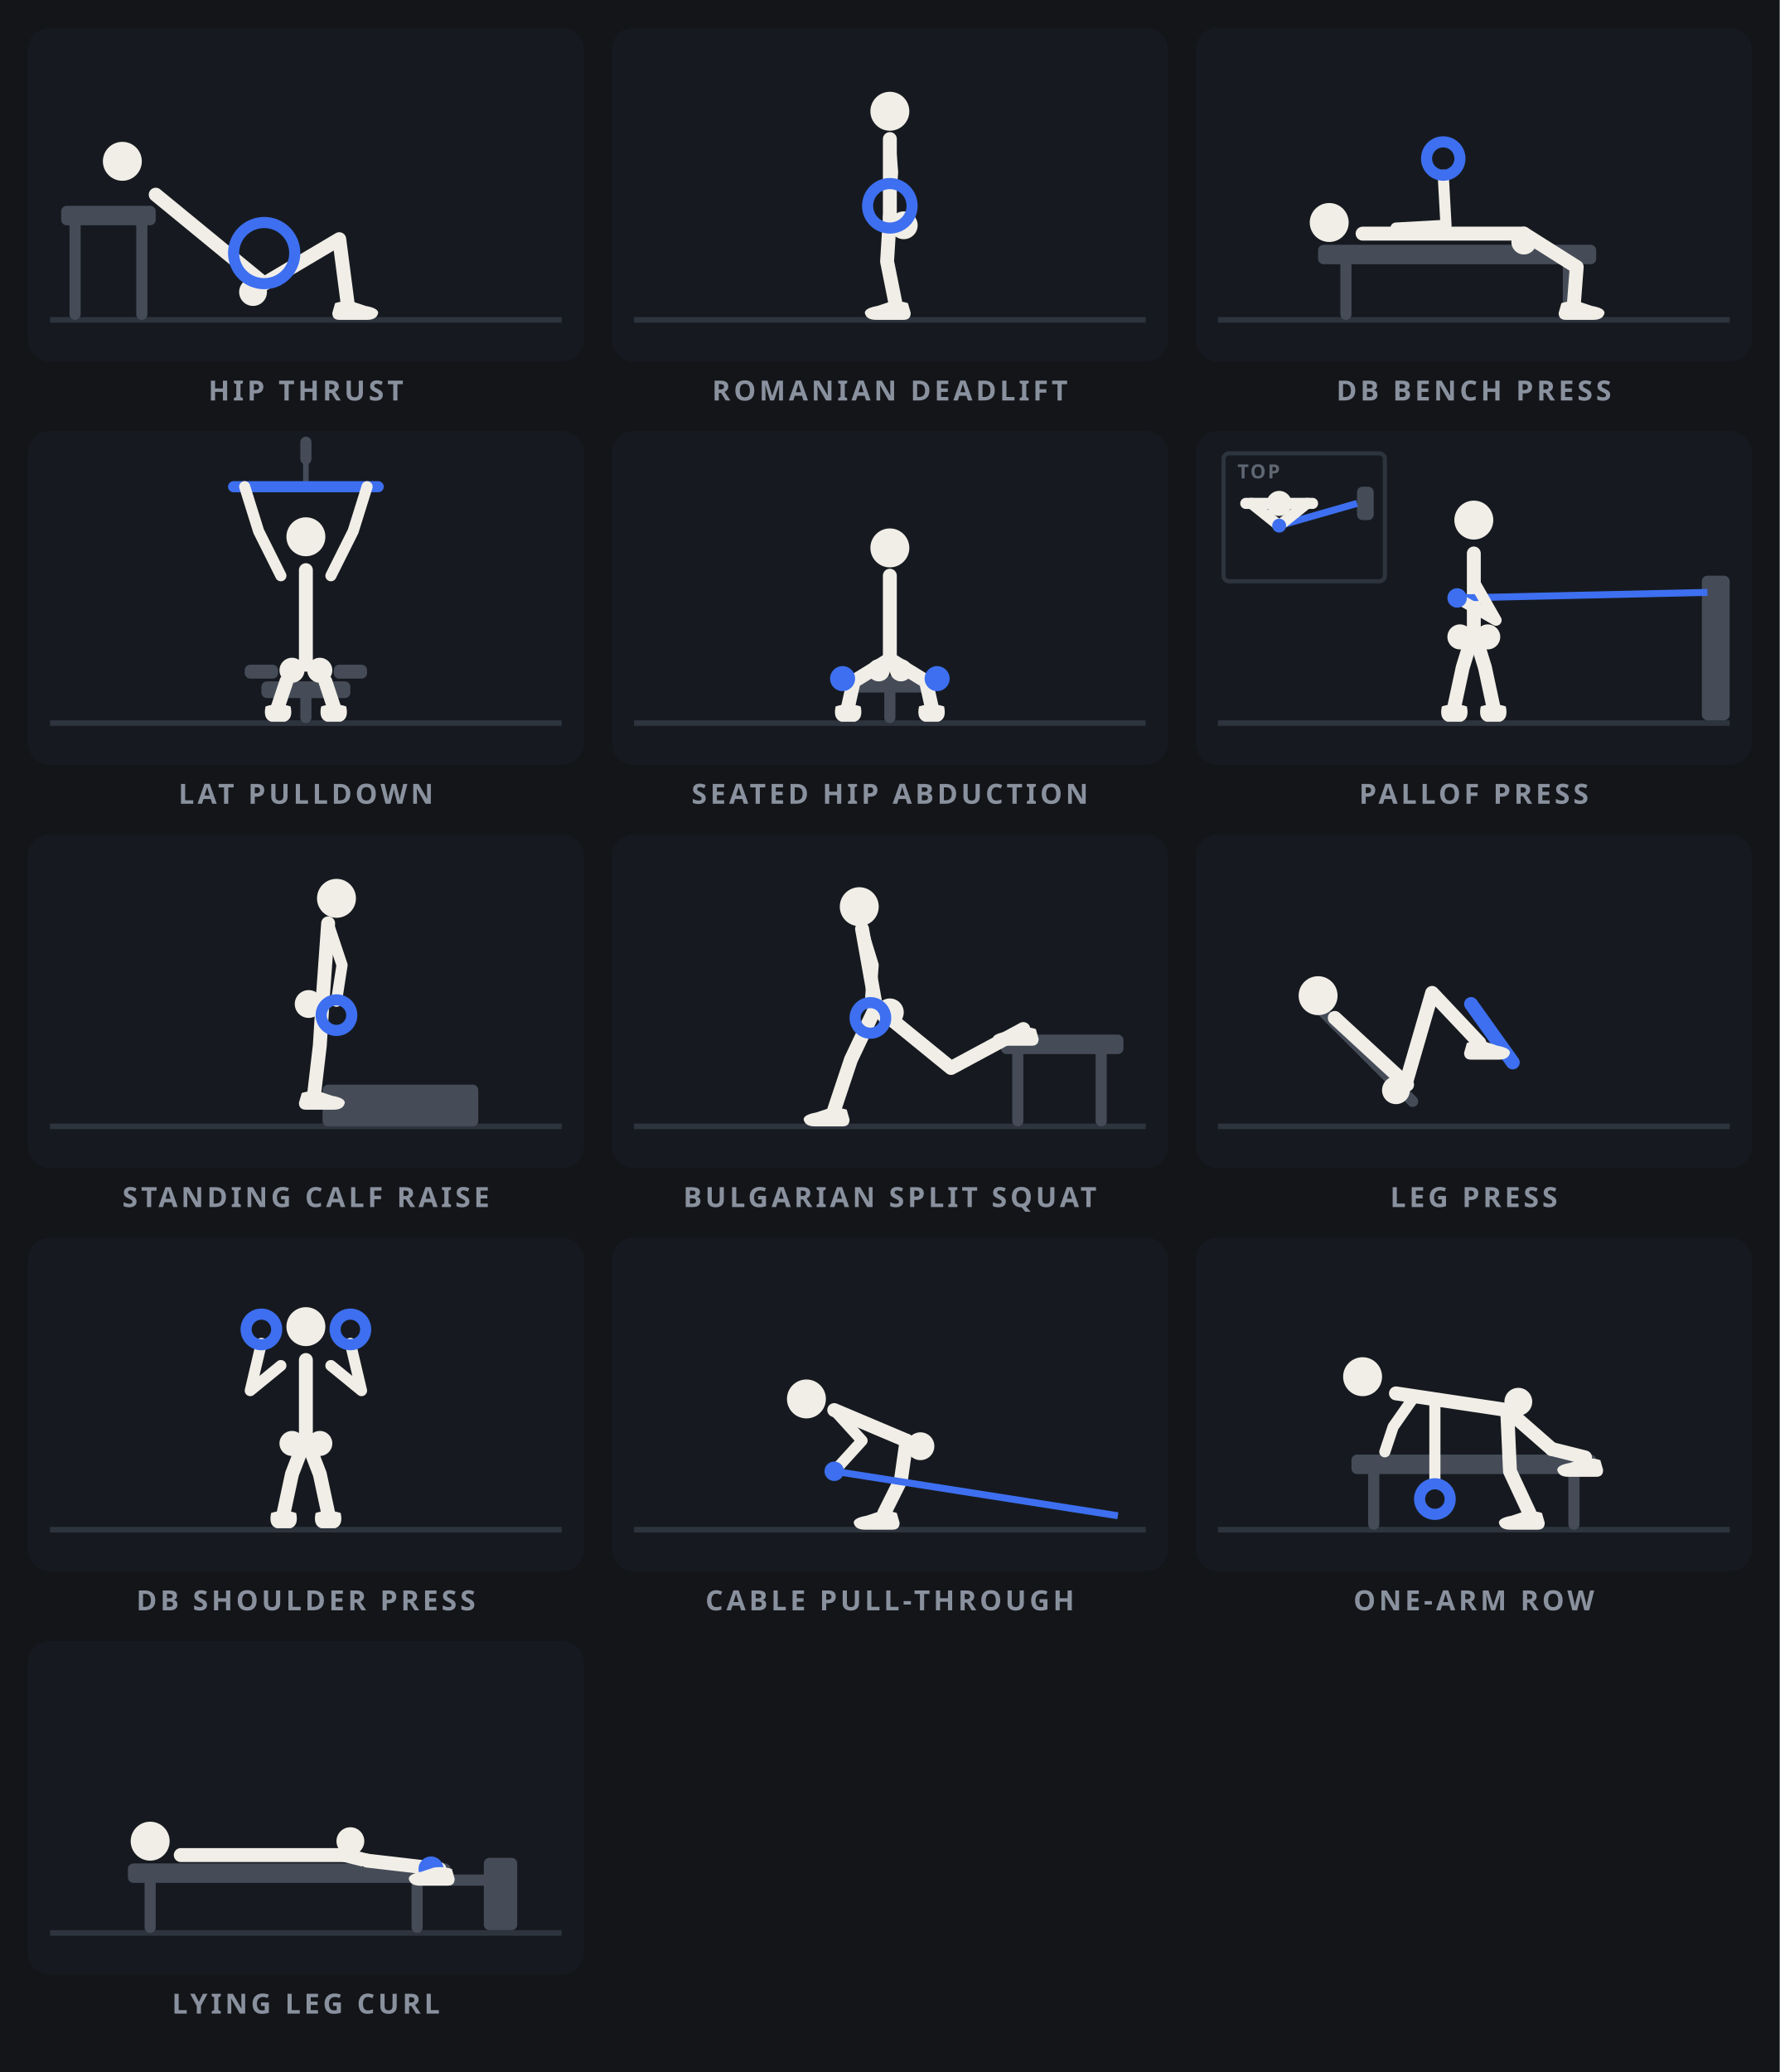
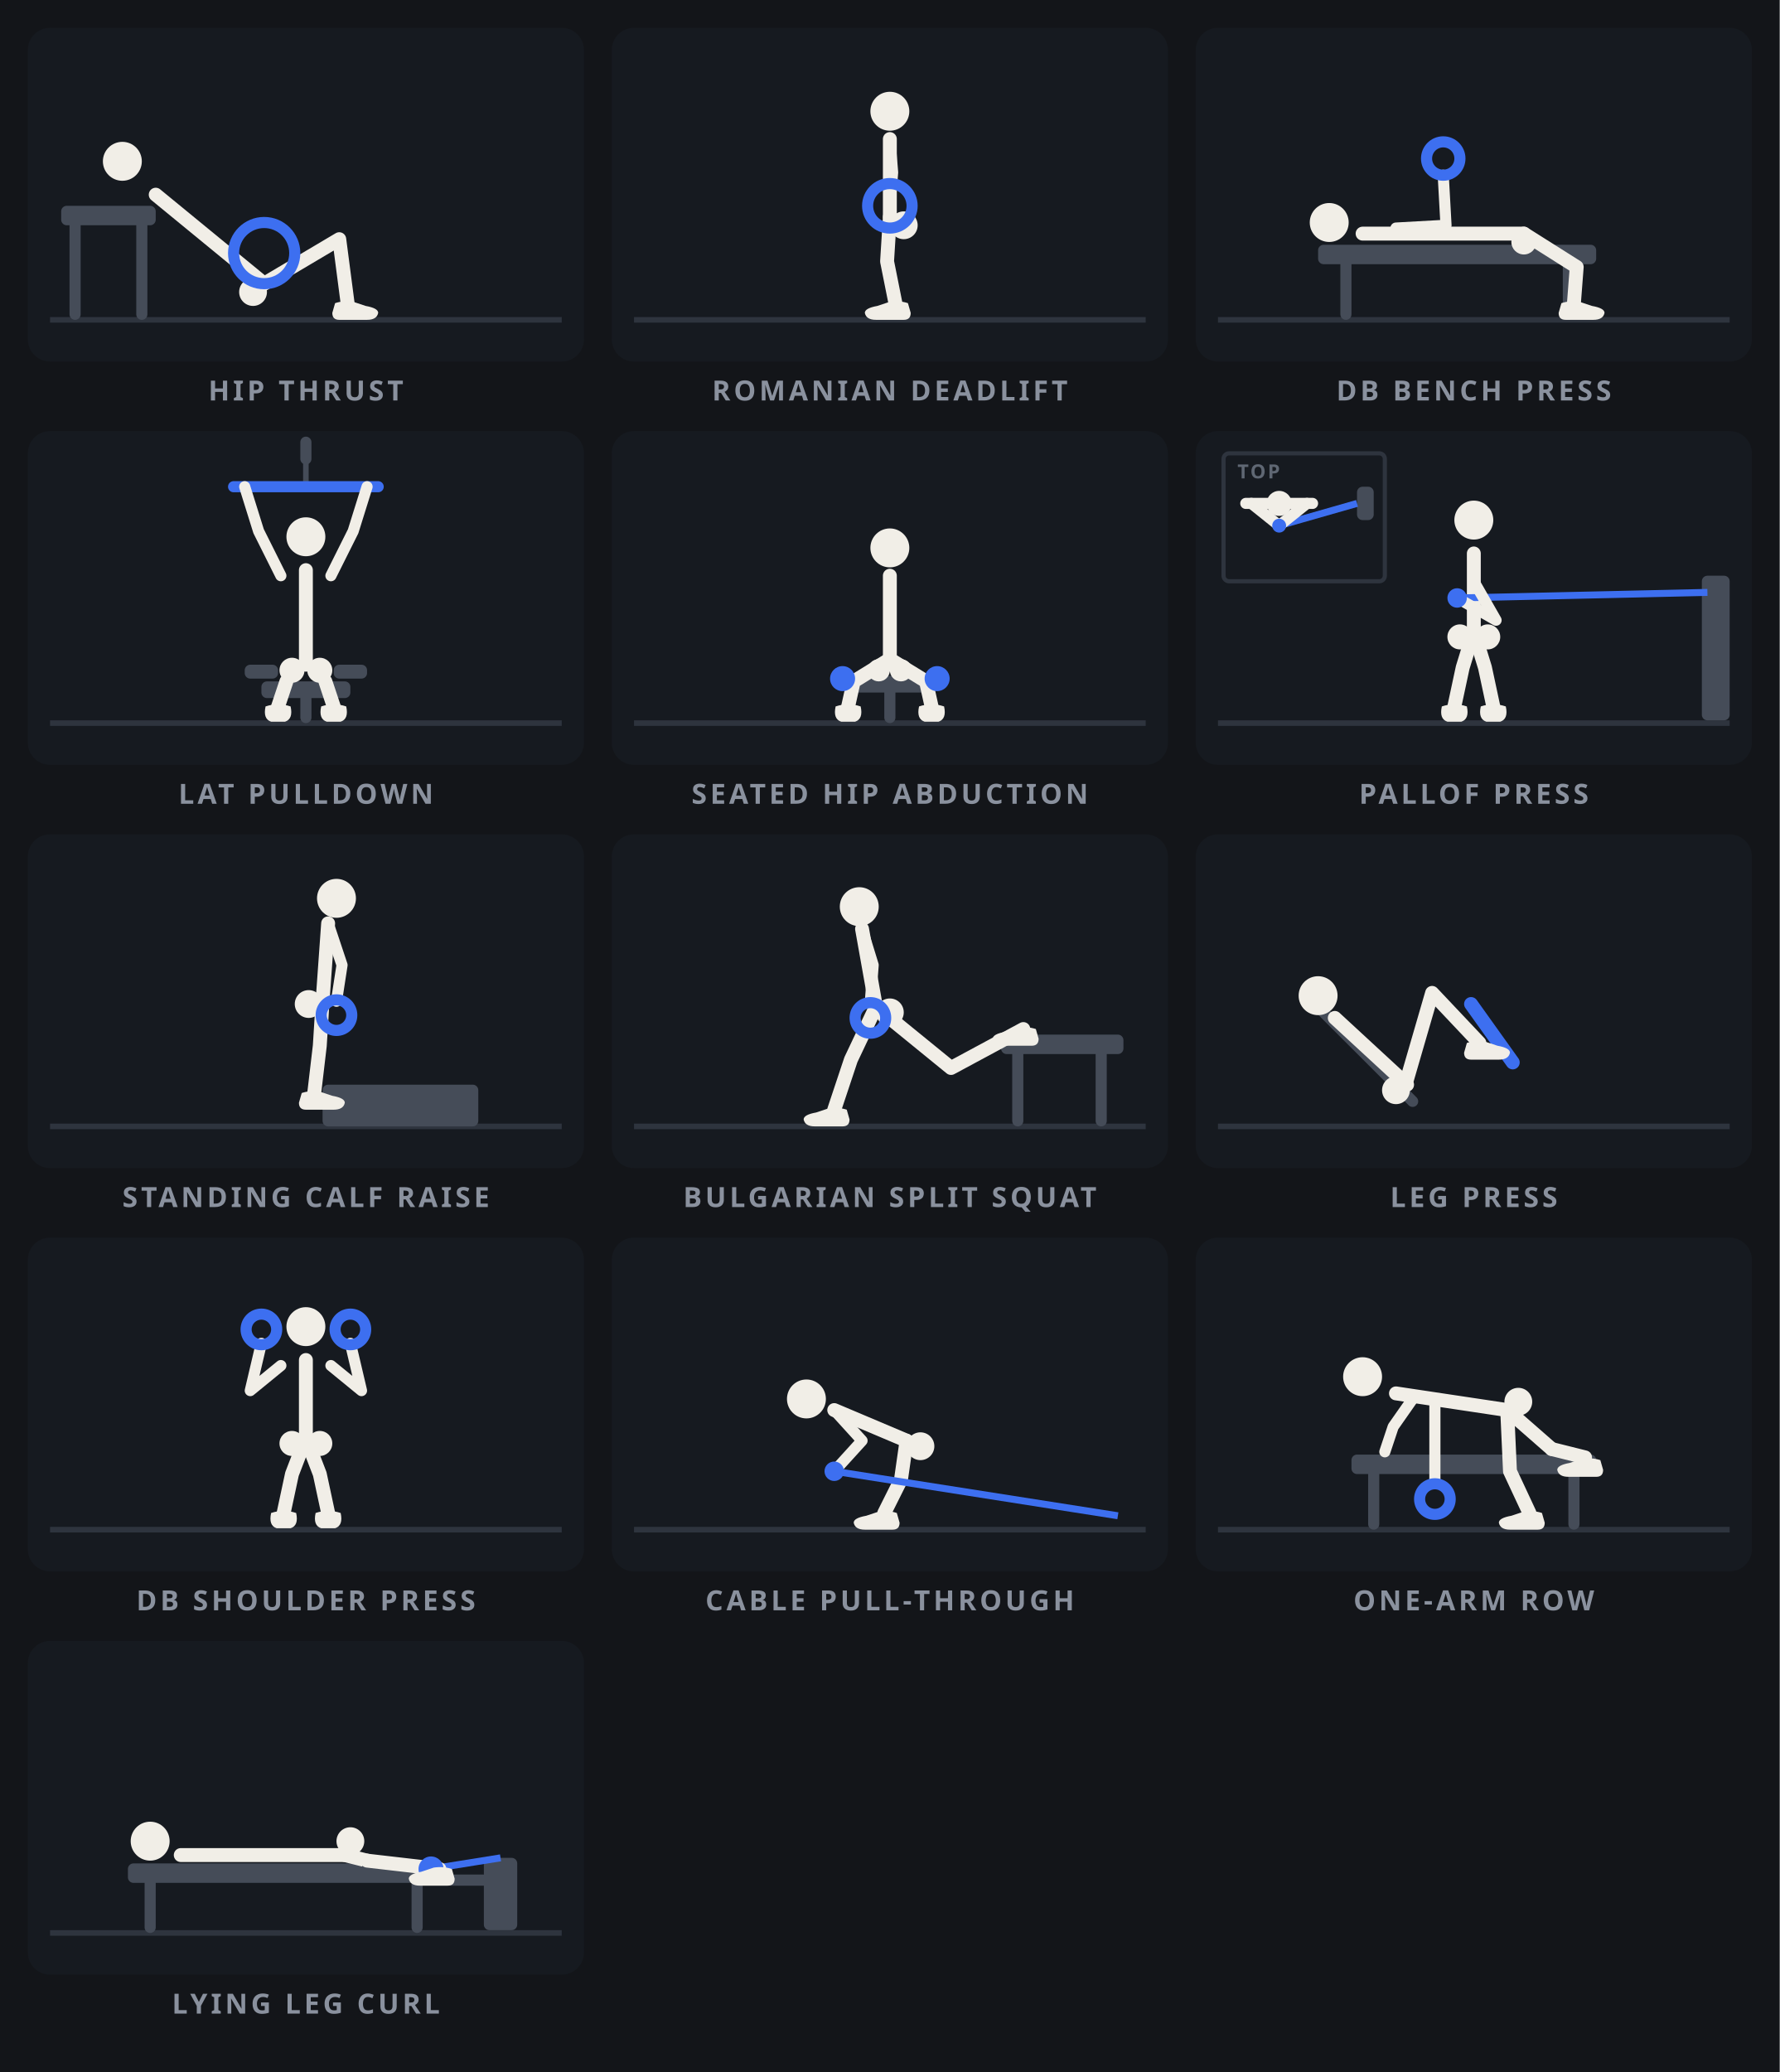
<svg xmlns="http://www.w3.org/2000/svg" viewBox="0 0 640 745" width="960">
  <style>
    .bd{stroke:#F1EEE7;stroke-width:5;stroke-linecap:round;stroke-linejoin:round;fill:none}
    .bd4{stroke:#F1EEE7;stroke-width:4;stroke-linecap:round;stroke-linejoin:round;fill:none}
    .hd{fill:#F1EEE7}
    .eq{fill:#454C58}
    .eqL{stroke:#454C58;stroke-width:4;stroke-linecap:round}
    .eqT{stroke:#454C58;stroke-width:2;fill:none}
    .ac{stroke:#3D6FF0;stroke-width:4;fill:none;stroke-linecap:round}
    .ac5{stroke:#3D6FF0;stroke-width:5;fill:none;stroke-linecap:round}
    .acT{stroke:#3D6FF0;stroke-width:2.5;fill:none}
    .acF{fill:#3D6FF0}
    .gnd{stroke:#2E343E;stroke-width:2}
    .cell{fill:#161A20}
    .cap{fill:#8A919E;font:600 10px system-ui,sans-serif;letter-spacing:.12em;text-anchor:middle}
    .lab{fill:#5F6773;font:600 7px system-ui,sans-serif;letter-spacing:.1em}
    .frame{fill:none;stroke:#2E343E;stroke-width:1.5}
  </style>
  <rect width="640" height="745" fill="#131519" />
  <g transform="translate(10,10)">
    <rect width="200" height="120" rx="8" class="cell" />
    <line x1="8" y1="105" x2="192" y2="105" class="gnd" />
    <rect x="12" y="64" width="34" height="7" rx="2" class="eq" />
    <line x1="17" y1="71" x2="17" y2="103" class="eqL" />
    <line x1="41" y1="71" x2="41" y2="103" class="eqL" />
    <line x1="46" y1="60" x2="85" y2="92" class="bd">
      <animate attributeName="y2" dur="2.6s" repeatCount="indefinite" values="92;70;70;92;92" keyTimes="0;0.35;0.55;0.85;1" calcMode="spline" keySplines=".4 0 .2 1;0 0 1 1;.4 0 .2 1;0 0 1 1" />
    </line>
    <polyline points="85,92 112,76 115,99" class="bd">
      <animate attributeName="points" dur="2.6s" repeatCount="indefinite" values="85,92 112,76 115,99;85,70 115.8,75.8 115,99;85,70 115.8,75.8 115,99;85,92 112,76 115,99;85,92 112,76 115,99" keyTimes="0;0.35;0.55;0.85;1" calcMode="spline" keySplines=".4 0 .2 1;0 0 1 1;.4 0 .2 1;0 0 1 1" />
    </polyline>
    <circle cx="34" cy="48" r="7" class="hd">
      <animate attributeName="cy" dur="2.6s" repeatCount="indefinite" values="48;56;56;48;48" keyTimes="0;0.35;0.55;0.85;1" calcMode="spline" keySplines=".4 0 .2 1;0 0 1 1;.4 0 .2 1;0 0 1 1" />
    </circle>
    <circle cx="81" cy="95" r="5" class="hd">
      <animate attributeName="cy" dur="2.6s" repeatCount="indefinite" values="95;73;73;95;95" keyTimes="0;0.35;0.55;0.85;1" calcMode="spline" keySplines=".4 0 .2 1;0 0 1 1;.4 0 .2 1;0 0 1 1" />
    </circle>
    <circle cx="85" cy="81" r="11" class="ac">
      <animate attributeName="cy" dur="2.6s" repeatCount="indefinite" values="81;59;59;81;81" keyTimes="0;0.35;0.55;0.85;1" calcMode="spline" keySplines=".4 0 .2 1;0 0 1 1;.4 0 .2 1;0 0 1 1" />
    </circle>
    <g transform="translate(115 99)">
      <g>
        <animateTransform attributeName="transform" type="rotate" dur="2.6s" repeatCount="indefinite" values="0 0 0;0 0 0;0 0 0;0 0 0;0 0 0" keyTimes="0;0.35;0.55;0.85;1" calcMode="spline" keySplines=".4 0 .2 1;0 0 1 1;.4 0 .2 1;0 0 1 1" />
        <path d="M -4.5 0 L -5.5 3.5 Q -5.5 6 -3 6 L 7 6 Q 10.5 6 11 3.5 Q 11 1.8 6.5 1 L 2 -0.5 Q -1.5 -1 -4.5 0 Z" class="hd" transform="scale(1,1)" />
      </g>
    </g>
    <text x="100" y="134" class="cap">HIP THRUST</text>
  </g>
  <g transform="translate(220,10)">
    <rect width="200" height="120" rx="8" class="cell" />
    <line x1="8" y1="105" x2="192" y2="105" class="gnd" />
    <polyline points="100,68 99,84 102,99" class="bd">
      <animate attributeName="points" dur="2.6s" repeatCount="indefinite" values="100,68 99,84 102,99;114,70 107.1,84.5 102,99;114,70 107.1,84.5 102,99;100,68 99,84 102,99;100,68 99,84 102,99" keyTimes="0;0.35;0.55;0.85;1" calcMode="spline" keySplines=".4 0 .2 1;0 0 1 1;.4 0 .2 1;0 0 1 1" />
    </polyline>
    <line x1="100" y1="68" x2="100" y2="40" class="bd">
      <animate attributeName="x1" dur="2.6s" repeatCount="indefinite" values="100;114;114;100;100" keyTimes="0;0.35;0.55;0.85;1" calcMode="spline" keySplines=".4 0 .2 1;0 0 1 1;.4 0 .2 1;0 0 1 1" />
      <animate attributeName="y1" dur="2.6s" repeatCount="indefinite" values="68;70;70;68;68" keyTimes="0;0.35;0.55;0.85;1" calcMode="spline" keySplines=".4 0 .2 1;0 0 1 1;.4 0 .2 1;0 0 1 1" />
      <animate attributeName="x2" dur="2.6s" repeatCount="indefinite" values="100;98;98;100;100" keyTimes="0;0.35;0.55;0.85;1" calcMode="spline" keySplines=".4 0 .2 1;0 0 1 1;.4 0 .2 1;0 0 1 1" />
      <animate attributeName="y2" dur="2.6s" repeatCount="indefinite" values="40;60;60;40;40" keyTimes="0;0.35;0.55;0.85;1" calcMode="spline" keySplines=".4 0 .2 1;0 0 1 1;.4 0 .2 1;0 0 1 1" />
    </line>
    <circle cx="100" cy="30" r="7" class="hd">
      <animate attributeName="cx" dur="2.6s" repeatCount="indefinite" values="100;88;88;100;100" keyTimes="0;0.35;0.55;0.85;1" calcMode="spline" keySplines=".4 0 .2 1;0 0 1 1;.4 0 .2 1;0 0 1 1" />
      <animate attributeName="cy" dur="2.6s" repeatCount="indefinite" values="30;56;56;30;30" keyTimes="0;0.35;0.55;0.85;1" calcMode="spline" keySplines=".4 0 .2 1;0 0 1 1;.4 0 .2 1;0 0 1 1" />
    </circle>
    <circle cx="105" cy="71" r="5" class="hd">
      <animate attributeName="cx" dur="2.6s" repeatCount="indefinite" values="105;119;119;105;105" keyTimes="0;0.35;0.55;0.85;1" calcMode="spline" keySplines=".4 0 .2 1;0 0 1 1;.4 0 .2 1;0 0 1 1" />
      <animate attributeName="cy" dur="2.6s" repeatCount="indefinite" values="71;73;73;71;71" keyTimes="0;0.35;0.55;0.85;1" calcMode="spline" keySplines=".4 0 .2 1;0 0 1 1;.4 0 .2 1;0 0 1 1" />
    </circle>
    <polyline points="100,40 101,52 100,64" class="bd4">
      <animate attributeName="points" dur="2.6s" repeatCount="indefinite" values="100,40 101,52 100,64;98,60 103,71 103,83;98,60 103,71 103,83;100,40 101,52 100,64;100,40 101,52 100,64" keyTimes="0;0.35;0.55;0.85;1" calcMode="spline" keySplines=".4 0 .2 1;0 0 1 1;.4 0 .2 1;0 0 1 1" />
    </polyline>
    <g transform="translate(102 99)">
      <g>
        <animateTransform attributeName="transform" type="rotate" dur="2.6s" repeatCount="indefinite" values="0 0 0;0 0 0;0 0 0;0 0 0;0 0 0" keyTimes="0;0.35;0.55;0.85;1" calcMode="spline" keySplines=".4 0 .2 1;0 0 1 1;.4 0 .2 1;0 0 1 1" />
        <path d="M -4.5 0 L -5.5 3.5 Q -5.5 6 -3 6 L 7 6 Q 10.5 6 11 3.5 Q 11 1.8 6.5 1 L 2 -0.5 Q -1.5 -1 -4.5 0 Z" class="hd" transform="scale(-1,1)" />
      </g>
    </g>
    <circle cx="100" cy="64" r="8" class="ac">
      <animate attributeName="cx" dur="2.6s" repeatCount="indefinite" values="100;103;103;100;100" keyTimes="0;0.35;0.55;0.85;1" calcMode="spline" keySplines=".4 0 .2 1;0 0 1 1;.4 0 .2 1;0 0 1 1" />
      <animate attributeName="cy" dur="2.6s" repeatCount="indefinite" values="64;83;83;64;64" keyTimes="0;0.35;0.55;0.85;1" calcMode="spline" keySplines=".4 0 .2 1;0 0 1 1;.4 0 .2 1;0 0 1 1" />
    </circle>
    <text x="100" y="134" class="cap">ROMANIAN DEADLIFT</text>
  </g>
  <g transform="translate(430,10)">
    <rect width="200" height="120" rx="8" class="cell" />
    <line x1="8" y1="105" x2="192" y2="105" class="gnd" />
    <rect x="44" y="78" width="100" height="7" rx="2" class="eq" />
    <line x1="54" y1="85" x2="54" y2="103" class="eqL" />
    <line x1="134" y1="85" x2="134" y2="103" class="eqL" />
    <line x1="60" y1="74" x2="118" y2="74" class="bd" />
    <circle cx="48" cy="70" r="7" class="hd" />
    <circle cx="118" cy="77" r="4.5" class="hd" />
    <polyline points="118,74 137,86 136,99" class="bd" />
    <g transform="translate(136 99)">
      <g>
        <animateTransform attributeName="transform" type="rotate" dur="2.6s" repeatCount="indefinite" values="0 0 0;0 0 0;0 0 0;0 0 0;0 0 0" keyTimes="0;0.35;0.55;0.85;1" calcMode="spline" keySplines=".4 0 .2 1;0 0 1 1;.4 0 .2 1;0 0 1 1" />
        <path d="M -4.5 0 L -5.5 3.5 Q -5.5 6 -3 6 L 7 6 Q 10.5 6 11 3.5 Q 11 1.8 6.5 1 L 2 -0.5 Q -1.5 -1 -4.5 0 Z" class="hd" transform="scale(1,1)" />
      </g>
    </g>
    <polyline points="72,72 90,71 89,53" class="bd4">
      <animate attributeName="points" dur="2.6s" repeatCount="indefinite" values="72,72 90,71 89,53;72,72 73.9,54.1 74,36;72,72 73.9,54.1 74,36;72,72 90,71 89,53;72,72 90,71 89,53" keyTimes="0;0.35;0.55;0.85;1" calcMode="spline" keySplines=".4 0 .2 1;0 0 1 1;.4 0 .2 1;0 0 1 1" />
    </polyline>
    <circle cx="89" cy="47" r="6" class="ac">
      <animate attributeName="cx" dur="2.6s" repeatCount="indefinite" values="89;74;74;89;89" keyTimes="0;0.35;0.55;0.85;1" calcMode="spline" keySplines=".4 0 .2 1;0 0 1 1;.4 0 .2 1;0 0 1 1" />
      <animate attributeName="cy" dur="2.6s" repeatCount="indefinite" values="47;30;30;47;47" keyTimes="0;0.35;0.55;0.85;1" calcMode="spline" keySplines=".4 0 .2 1;0 0 1 1;.4 0 .2 1;0 0 1 1" />
    </circle>
    <text x="100" y="134" class="cap">DB BENCH PRESS</text>
  </g>
  <g transform="translate(10,155)">
    <rect width="200" height="120" rx="8" class="cell" />
    <line x1="8" y1="105" x2="192" y2="105" class="gnd" />
    <line x1="100" y1="4" x2="100" y2="10" class="eqL" />
    <line x1="100" y1="8" x2="100" y2="20" class="eqT">
      <animate attributeName="y2" dur="2.6s" repeatCount="indefinite" values="20;52;52;20;20" keyTimes="0;0.35;0.55;0.85;1" calcMode="spline" keySplines=".4 0 .2 1;0 0 1 1;.4 0 .2 1;0 0 1 1" />
    </line>
    <rect x="84" y="90" width="32" height="6" rx="2" class="eq" />
    <line x1="100" y1="96" x2="100" y2="103" class="eqL" />
    <rect x="78" y="84" width="12" height="5" rx="2" class="eq" />
    <rect x="110" y="84" width="12" height="5" rx="2" class="eq" />
    <line x1="74" y1="20" x2="126" y2="20" class="ac">
      <animate attributeName="y1" dur="2.6s" repeatCount="indefinite" values="20;52;52;20;20" keyTimes="0;0.35;0.55;0.85;1" calcMode="spline" keySplines=".4 0 .2 1;0 0 1 1;.4 0 .2 1;0 0 1 1" />
      <animate attributeName="y2" dur="2.6s" repeatCount="indefinite" values="20;52;52;20;20" keyTimes="0;0.35;0.55;0.85;1" calcMode="spline" keySplines=".4 0 .2 1;0 0 1 1;.4 0 .2 1;0 0 1 1" />
    </line>
    <circle cx="95" cy="86" r="4.5" class="hd" />
    <circle cx="105" cy="86" r="4.5" class="hd" />
    <line x1="100" y1="50" x2="100" y2="84" class="bd" />
    <circle cx="100" cy="38" r="7" class="hd" />
    <line x1="93" y1="90" x2="90" y2="99" class="bd" />
    <line x1="107" y1="90" x2="110" y2="99" class="bd" />
    <g transform="translate(90 99)">
      <g>
        <animateTransform attributeName="transform" type="rotate" dur="2.6s" repeatCount="indefinite" values="0 0 0;0 0 0;0 0 0;0 0 0;0 0 0" keyTimes="0;0.35;0.55;0.85;1" calcMode="spline" keySplines=".4 0 .2 1;0 0 1 1;.4 0 .2 1;0 0 1 1" />
        <path d="M -4.5 0 Q -5.5 4.5 -2.5 5.5 L 2.5 5.5 Q 5.5 4.5 4.5 0 Q 0 -1.5 -4.5 0 Z" class="hd" transform="scale(1,1)" />
      </g>
    </g>
    <g transform="translate(110 99)">
      <g>
        <animateTransform attributeName="transform" type="rotate" dur="2.6s" repeatCount="indefinite" values="0 0 0;0 0 0;0 0 0;0 0 0;0 0 0" keyTimes="0;0.35;0.55;0.85;1" calcMode="spline" keySplines=".4 0 .2 1;0 0 1 1;.4 0 .2 1;0 0 1 1" />
        <path d="M -4.5 0 Q -5.5 4.5 -2.5 5.5 L 2.5 5.5 Q 5.5 4.5 4.5 0 Q 0 -1.5 -4.5 0 Z" class="hd" transform="scale(1,1)" />
      </g>
    </g>
    <polyline points="91,52 83,36 78,20" class="bd4">
      <animate attributeName="points" dur="2.6s" repeatCount="indefinite" values="91,52 83,36 78,20;91,52 83.7,68.3 80,52;91,52 83.7,68.3 80,52;91,52 83,36 78,20;91,52 83,36 78,20" keyTimes="0;0.35;0.55;0.85;1" calcMode="spline" keySplines=".4 0 .2 1;0 0 1 1;.4 0 .2 1;0 0 1 1" />
    </polyline>
    <polyline points="109,52 117,36 122,20" class="bd4">
      <animate attributeName="points" dur="2.6s" repeatCount="indefinite" values="109,52 117,36 122,20;109,52 116.3,68.3 120,52;109,52 116.3,68.3 120,52;109,52 117,36 122,20;109,52 117,36 122,20" keyTimes="0;0.35;0.55;0.85;1" calcMode="spline" keySplines=".4 0 .2 1;0 0 1 1;.4 0 .2 1;0 0 1 1" />
    </polyline>
    <text x="100" y="134" class="cap">LAT PULLDOWN</text>
  </g>
  <g transform="translate(220,155)">
    <rect width="200" height="120" rx="8" class="cell" />
    <line x1="8" y1="105" x2="192" y2="105" class="gnd" />
    <rect x="86" y="88" width="28" height="6" rx="2" class="eq" />
    <line x1="100" y1="94" x2="100" y2="103" class="eqL" />
    <circle cx="96" cy="86" r="4" class="hd" />
    <circle cx="104" cy="86" r="4" class="hd" />
    <circle cx="100" cy="42" r="7" class="hd" />
    <line x1="100" y1="52" x2="100" y2="84" class="bd" />
    <g>
      <animateTransform attributeName="transform" type="rotate" dur="2.6s" repeatCount="indefinite" values="0 100 82;-14 100 82;-14 100 82;0 100 82;0 100 82" keyTimes="0;0.35;0.55;0.85;1" calcMode="spline" keySplines=".4 0 .2 1;0 0 1 1;.4 0 .2 1;0 0 1 1" />
      <polyline points="100,82 87,90 85,99" class="bd" />
      <circle cx="83" cy="89" r="4.5" class="acF" />
      <g transform="translate(85 99)">
        <g>
          <animateTransform attributeName="transform" type="rotate" dur="2.6s" repeatCount="indefinite" values="0 0 0;0 0 0;0 0 0;0 0 0;0 0 0" keyTimes="0;0.35;0.55;0.85;1" calcMode="spline" keySplines=".4 0 .2 1;0 0 1 1;.4 0 .2 1;0 0 1 1" />
          <path d="M -4.5 0 Q -5.5 4.5 -2.5 5.5 L 2.5 5.5 Q 5.5 4.5 4.5 0 Q 0 -1.5 -4.5 0 Z" class="hd" transform="scale(1,1)" />
        </g>
      </g>
    </g>
    <g>
      <animateTransform attributeName="transform" type="rotate" dur="2.6s" repeatCount="indefinite" values="0 100 82;14 100 82;14 100 82;0 100 82;0 100 82" keyTimes="0;0.35;0.55;0.85;1" calcMode="spline" keySplines=".4 0 .2 1;0 0 1 1;.4 0 .2 1;0 0 1 1" />
      <polyline points="100,82 113,90 115,99" class="bd" />
      <circle cx="117" cy="89" r="4.5" class="acF" />
      <g transform="translate(115 99)">
        <g>
          <animateTransform attributeName="transform" type="rotate" dur="2.6s" repeatCount="indefinite" values="0 0 0;0 0 0;0 0 0;0 0 0;0 0 0" keyTimes="0;0.35;0.55;0.85;1" calcMode="spline" keySplines=".4 0 .2 1;0 0 1 1;.4 0 .2 1;0 0 1 1" />
          <path d="M -4.5 0 Q -5.5 4.5 -2.5 5.5 L 2.5 5.5 Q 5.5 4.5 4.5 0 Q 0 -1.5 -4.5 0 Z" class="hd" transform="scale(1,1)" />
        </g>
      </g>
    </g>
    <text x="100" y="134" class="cap">SEATED HIP ABDUCTION</text>
  </g>
  <g transform="translate(430,155)">
    <rect width="200" height="120" rx="8" class="cell" />
    <line x1="8" y1="105" x2="192" y2="105" class="gnd" />
    <rect x="182" y="52" width="10" height="52" rx="2" class="eq" />
    <circle cx="95" cy="74" r="4.5" class="hd" />
    <circle cx="105" cy="74" r="4.5" class="hd" />
    <polyline points="100,72 96,85 93,99" class="bd" />
    <polyline points="100,72 104,85 107,99" class="bd" />
    <line x1="100" y1="72" x2="100" y2="44" class="bd" />
    <circle cx="100" cy="32" r="7" class="hd" />
    <g transform="translate(93 99)">
      <g>
        <animateTransform attributeName="transform" type="rotate" dur="2.6s" repeatCount="indefinite" values="0 0 0;0 0 0;0 0 0;0 0 0;0 0 0" keyTimes="0;0.35;0.55;0.85;1" calcMode="spline" keySplines=".4 0 .2 1;0 0 1 1;.4 0 .2 1;0 0 1 1" />
        <path d="M -4.5 0 Q -5.5 4.5 -2.5 5.5 L 2.5 5.5 Q 5.5 4.5 4.5 0 Q 0 -1.5 -4.5 0 Z" class="hd" transform="scale(1,1)" />
      </g>
    </g>
    <g transform="translate(107 99)">
      <g>
        <animateTransform attributeName="transform" type="rotate" dur="2.6s" repeatCount="indefinite" values="0 0 0;0 0 0;0 0 0;0 0 0;0 0 0" keyTimes="0;0.35;0.55;0.85;1" calcMode="spline" keySplines=".4 0 .2 1;0 0 1 1;.4 0 .2 1;0 0 1 1" />
        <path d="M -4.5 0 Q -5.5 4.5 -2.5 5.5 L 2.5 5.5 Q 5.5 4.5 4.5 0 Q 0 -1.5 -4.5 0 Z" class="hd" transform="scale(1,1)" />
      </g>
    </g>
    <line x1="184" y1="58" x2="94" y2="60" class="acT">
      <animate attributeName="x2" dur="2.6s" repeatCount="indefinite" values="94;68;68;94;94" keyTimes="0;0.35;0.55;0.85;1" calcMode="spline" keySplines=".4 0 .2 1;0 0 1 1;.4 0 .2 1;0 0 1 1" />
    </line>
    <polyline points="100,54 108,68 94,60" class="bd4">
      <animate attributeName="points" dur="2.6s" repeatCount="indefinite" values="100,54 108,68 94,60;100,54 84.3,57.8 68,60;100,54 84.3,57.8 68,60;100,54 108,68 94,60;100,54 108,68 94,60" keyTimes="0;0.35;0.55;0.85;1" calcMode="spline" keySplines=".4 0 .2 1;0 0 1 1;.4 0 .2 1;0 0 1 1" />
    </polyline>
    <circle cx="94" cy="60" r="3.5" class="acF">
      <animate attributeName="cx" dur="2.6s" repeatCount="indefinite" values="94;68;68;94;94" keyTimes="0;0.35;0.55;0.85;1" calcMode="spline" keySplines=".4 0 .2 1;0 0 1 1;.4 0 .2 1;0 0 1 1" />
    </circle>
    <rect x="10" y="8" width="58" height="46" rx="2" class="frame" />
    <text x="15" y="17" class="lab">TOP</text>
    <rect x="58" y="20" width="6" height="12" rx="2" class="eq" />
    <line x1="58" y1="26" x2="30" y2="34" class="acT">
      <animate attributeName="y2" dur="2.6s" repeatCount="indefinite" values="34;48;48;34;34" keyTimes="0;0.35;0.55;0.85;1" calcMode="spline" keySplines=".4 0 .2 1;0 0 1 1;.4 0 .2 1;0 0 1 1" />
    </line>
    <line x1="18" y1="26" x2="42" y2="26" class="bd4" />
    <line x1="20" y1="26" x2="30" y2="34" class="bd4">
      <animate attributeName="y2" dur="2.6s" repeatCount="indefinite" values="34;48;48;34;34" keyTimes="0;0.35;0.55;0.85;1" calcMode="spline" keySplines=".4 0 .2 1;0 0 1 1;.4 0 .2 1;0 0 1 1" />
    </line>
    <line x1="40" y1="26" x2="30" y2="34" class="bd4">
      <animate attributeName="y2" dur="2.6s" repeatCount="indefinite" values="34;48;48;34;34" keyTimes="0;0.35;0.55;0.85;1" calcMode="spline" keySplines=".4 0 .2 1;0 0 1 1;.4 0 .2 1;0 0 1 1" />
    </line>
    <circle cx="30" cy="26" r="4.5" class="hd" />
    <circle cx="30" cy="34" r="2.5" class="acF">
      <animate attributeName="cy" dur="2.6s" repeatCount="indefinite" values="34;48;48;34;34" keyTimes="0;0.35;0.55;0.85;1" calcMode="spline" keySplines=".4 0 .2 1;0 0 1 1;.4 0 .2 1;0 0 1 1" />
    </circle>
    <text x="100" y="134" class="cap">PALLOF PRESS</text>
  </g>
  <g transform="translate(10,300)">
    <rect width="200" height="120" rx="8" class="cell" />
    <line x1="8" y1="105" x2="192" y2="105" class="gnd" />
    <rect x="106" y="90" width="56" height="15" rx="2" class="eq" />
    <polyline points="106,60 105,76 103,93" class="bd">
      <animate attributeName="points" dur="2.6s" repeatCount="indefinite" values="106,60 105,76 103,93;106,49 104.5,65 101,82;106,49 104.5,65 101,82;106,60 105,76 103,93;106,60 105,76 103,93" keyTimes="0;0.35;0.55;0.85;1" calcMode="spline" keySplines=".4 0 .2 1;0 0 1 1;.4 0 .2 1;0 0 1 1" />
    </polyline>
    <line x1="106" y1="60" x2="108" y2="32" class="bd">
      <animate attributeName="y1" dur="2.6s" repeatCount="indefinite" values="60;49;49;60;60" keyTimes="0;0.35;0.55;0.85;1" calcMode="spline" keySplines=".4 0 .2 1;0 0 1 1;.4 0 .2 1;0 0 1 1" />
      <animate attributeName="y2" dur="2.6s" repeatCount="indefinite" values="32;21;21;32;32" keyTimes="0;0.35;0.55;0.85;1" calcMode="spline" keySplines=".4 0 .2 1;0 0 1 1;.4 0 .2 1;0 0 1 1" />
    </line>
    <circle cx="101" cy="61" r="5" class="hd">
      <animate attributeName="cy" dur="2.6s" repeatCount="indefinite" values="61;50;50;61;61" keyTimes="0;0.35;0.55;0.85;1" calcMode="spline" keySplines=".4 0 .2 1;0 0 1 1;.4 0 .2 1;0 0 1 1" />
    </circle>
    <circle cx="111" cy="23" r="7" class="hd">
      <animate attributeName="cy" dur="2.6s" repeatCount="indefinite" values="23;12;12;23;23" keyTimes="0;0.35;0.55;0.85;1" calcMode="spline" keySplines=".4 0 .2 1;0 0 1 1;.4 0 .2 1;0 0 1 1" />
    </circle>
    <polyline points="108,32 113,47 111,60" class="bd4">
      <animate attributeName="points" dur="2.6s" repeatCount="indefinite" values="108,32 113,47 111,60;108,21 113,36 111,49;108,21 113,36 111,49;108,32 113,47 111,60;108,32 113,47 111,60" keyTimes="0;0.35;0.55;0.85;1" calcMode="spline" keySplines=".4 0 .2 1;0 0 1 1;.4 0 .2 1;0 0 1 1" />
    </polyline>
    <circle cx="111" cy="65" r="5.5" class="ac">
      <animate attributeName="cy" dur="2.6s" repeatCount="indefinite" values="65;54;54;65;65" keyTimes="0;0.35;0.55;0.85;1" calcMode="spline" keySplines=".4 0 .2 1;0 0 1 1;.4 0 .2 1;0 0 1 1" />
    </circle>
    <g transform="translate(103 93)">
      <animateTransform attributeName="transform" type="translate" dur="2.6s" repeatCount="indefinite" values="103 93;101 82;101 82;103 93;103 93" keyTimes="0;0.35;0.55;0.85;1" calcMode="spline" keySplines=".4 0 .2 1;0 0 1 1;.4 0 .2 1;0 0 1 1" />
      <g>
        <animateTransform attributeName="transform" type="rotate" dur="2.6s" repeatCount="indefinite" values="-12 0 0;25 0 0;25 0 0;-12 0 0;-12 0 0" keyTimes="0;0.35;0.55;0.85;1" calcMode="spline" keySplines=".4 0 .2 1;0 0 1 1;.4 0 .2 1;0 0 1 1" />
        <path d="M -4.5 0 L -5.5 3.5 Q -5.5 6 -3 6 L 7 6 Q 10.5 6 11 3.5 Q 11 1.8 6.5 1 L 2 -0.5 Q -1.5 -1 -4.5 0 Z" class="hd" transform="scale(1,1)" />
      </g>
    </g>
    <text x="100" y="134" class="cap">STANDING CALF RAISE</text>
  </g>
  <g transform="translate(220,300)">
    <rect width="200" height="120" rx="8" class="cell" />
    <line x1="8" y1="105" x2="192" y2="105" class="gnd" />
    <rect x="140" y="72" width="44" height="7" rx="2" class="eq" />
    <line x1="146" y1="79" x2="146" y2="103" class="eqL" />
    <line x1="176" y1="79" x2="176" y2="103" class="eqL" />
    <polyline points="95,62 86,81 80,99" class="bd">
      <animate attributeName="points" dur="2.6s" repeatCount="indefinite" values="95,62 86,81 80,99;97,82 76,80.4 80,99;97,82 76,80.4 80,99;95,62 86,81 80,99;95,62 86,81 80,99" keyTimes="0;0.35;0.55;0.85;1" calcMode="spline" keySplines=".4 0 .2 1;0 0 1 1;.4 0 .2 1;0 0 1 1" />
    </polyline>
    <polyline points="95,62 122,84 148,70" class="bd">
      <animate attributeName="points" dur="2.6s" repeatCount="indefinite" values="95,62 122,84 148,70;97,82 129.9,93.4 148,70;97,82 129.9,93.4 148,70;95,62 122,84 148,70;95,62 122,84 148,70" keyTimes="0;0.35;0.55;0.85;1" calcMode="spline" keySplines=".4 0 .2 1;0 0 1 1;.4 0 .2 1;0 0 1 1" />
    </polyline>
    <line x1="95" y1="62" x2="90" y2="34" class="bd">
      <animate attributeName="x1" dur="2.6s" repeatCount="indefinite" values="95;97;97;95;95" keyTimes="0;0.35;0.55;0.85;1" calcMode="spline" keySplines=".4 0 .2 1;0 0 1 1;.4 0 .2 1;0 0 1 1" />
      <animate attributeName="y1" dur="2.6s" repeatCount="indefinite" values="62;82;82;62;62" keyTimes="0;0.35;0.55;0.85;1" calcMode="spline" keySplines=".4 0 .2 1;0 0 1 1;.4 0 .2 1;0 0 1 1" />
      <animate attributeName="y2" dur="2.6s" repeatCount="indefinite" values="34;54;54;34;34" keyTimes="0;0.35;0.55;0.85;1" calcMode="spline" keySplines=".4 0 .2 1;0 0 1 1;.4 0 .2 1;0 0 1 1" />
    </line>
    <circle cx="89" cy="26" r="7" class="hd">
      <animate attributeName="cy" dur="2.6s" repeatCount="indefinite" values="26;46;46;26;26" keyTimes="0;0.35;0.55;0.85;1" calcMode="spline" keySplines=".4 0 .2 1;0 0 1 1;.4 0 .2 1;0 0 1 1" />
    </circle>
    <circle cx="100" cy="64" r="5" class="hd">
      <animate attributeName="cx" dur="2.6s" repeatCount="indefinite" values="100;102;102;100;100" keyTimes="0;0.35;0.55;0.85;1" calcMode="spline" keySplines=".4 0 .2 1;0 0 1 1;.4 0 .2 1;0 0 1 1" />
      <animate attributeName="cy" dur="2.6s" repeatCount="indefinite" values="64;84;84;64;64" keyTimes="0;0.35;0.55;0.85;1" calcMode="spline" keySplines=".4 0 .2 1;0 0 1 1;.4 0 .2 1;0 0 1 1" />
    </circle>
    <polyline points="90,34 94,47 93,60" class="bd4">
      <animate attributeName="points" dur="2.6s" repeatCount="indefinite" values="90,34 94,47 93,60;90,54 94,67 93,80;90,54 94,67 93,80;90,34 94,47 93,60;90,34 94,47 93,60" keyTimes="0;0.35;0.55;0.85;1" calcMode="spline" keySplines=".4 0 .2 1;0 0 1 1;.4 0 .2 1;0 0 1 1" />
    </polyline>
    <circle cx="93" cy="66" r="5.5" class="ac">
      <animate attributeName="cy" dur="2.6s" repeatCount="indefinite" values="66;86;86;66;66" keyTimes="0;0.35;0.55;0.85;1" calcMode="spline" keySplines=".4 0 .2 1;0 0 1 1;.4 0 .2 1;0 0 1 1" />
    </circle>
    <g transform="translate(80 99)">
      <g>
        <animateTransform attributeName="transform" type="rotate" dur="2.6s" repeatCount="indefinite" values="0 0 0;0 0 0;0 0 0;0 0 0;0 0 0" keyTimes="0;0.35;0.55;0.85;1" calcMode="spline" keySplines=".4 0 .2 1;0 0 1 1;.4 0 .2 1;0 0 1 1" />
        <path d="M -4.5 0 L -5.5 3.5 Q -5.5 6 -3 6 L 7 6 Q 10.5 6 11 3.5 Q 11 1.8 6.5 1 L 2 -0.5 Q -1.5 -1 -4.5 0 Z" class="hd" transform="scale(-1,1)" />
      </g>
    </g>
    <g transform="translate(148 70)">
      <g>
        <animateTransform attributeName="transform" type="rotate" dur="2.6s" repeatCount="indefinite" values="-60 0 0;-60 0 0;-60 0 0;-60 0 0;-60 0 0" keyTimes="0;0.35;0.55;0.85;1" calcMode="spline" keySplines=".4 0 .2 1;0 0 1 1;.4 0 .2 1;0 0 1 1" />
        <path d="M -4.5 0 L -5.5 3.5 Q -5.5 6 -3 6 L 7 6 Q 10.5 6 11 3.5 Q 11 1.8 6.5 1 L 2 -0.5 Q -1.5 -1 -4.5 0 Z" class="hd" transform="scale(-1,1)" />
      </g>
    </g>
    <text x="100" y="134" class="cap">BULGARIAN SPLIT SQUAT</text>
  </g>
  <g transform="translate(430,300)">
    <rect width="200" height="120" rx="8" class="cell" />
    <line x1="8" y1="105" x2="192" y2="105" class="gnd" />
    <line x1="44" y1="62" x2="78" y2="96" class="eqL" />
    <circle cx="44" cy="58" r="7" class="hd" />
    <line x1="76" y1="90" x2="50" y2="66" class="bd" />
    <circle cx="72" cy="92" r="5" class="hd" />
    <polyline points="76,88 85,57 102,75" class="bd">
      <animate attributeName="points" dur="2.6s" repeatCount="indefinite" values="76,88 85,57 102,75;76,88 95.9,62.6 120,57;76,88 95.9,62.6 120,57;76,88 85,57 102,75;76,88 85,57 102,75" keyTimes="0;0.35;0.55;0.85;1" calcMode="spline" keySplines=".4 0 .2 1;0 0 1 1;.4 0 .2 1;0 0 1 1" />
    </polyline>
    <line x1="99" y1="61" x2="114" y2="82" class="ac5">
      <animate attributeName="x1" dur="2.6s" repeatCount="indefinite" values="99;117;117;99;99" keyTimes="0;0.35;0.55;0.85;1" calcMode="spline" keySplines=".4 0 .2 1;0 0 1 1;.4 0 .2 1;0 0 1 1" />
      <animate attributeName="y1" dur="2.6s" repeatCount="indefinite" values="61;43;43;61;61" keyTimes="0;0.35;0.55;0.85;1" calcMode="spline" keySplines=".4 0 .2 1;0 0 1 1;.4 0 .2 1;0 0 1 1" />
      <animate attributeName="x2" dur="2.6s" repeatCount="indefinite" values="114;132;132;114;114" keyTimes="0;0.35;0.55;0.85;1" calcMode="spline" keySplines=".4 0 .2 1;0 0 1 1;.4 0 .2 1;0 0 1 1" />
      <animate attributeName="y2" dur="2.6s" repeatCount="indefinite" values="82;64;64;82;82" keyTimes="0;0.35;0.55;0.85;1" calcMode="spline" keySplines=".4 0 .2 1;0 0 1 1;.4 0 .2 1;0 0 1 1" />
    </line>
    <g transform="translate(102 75)">
      <animateTransform attributeName="transform" type="translate" dur="2.6s" repeatCount="indefinite" values="102 75;120 57;120 57;102 75;102 75" keyTimes="0;0.35;0.55;0.85;1" calcMode="spline" keySplines=".4 0 .2 1;0 0 1 1;.4 0 .2 1;0 0 1 1" />
      <g>
        <animateTransform attributeName="transform" type="rotate" dur="2.6s" repeatCount="indefinite" values="-125 0 0;-125 0 0;-125 0 0;-125 0 0;-125 0 0" keyTimes="0;0.35;0.55;0.85;1" calcMode="spline" keySplines=".4 0 .2 1;0 0 1 1;.4 0 .2 1;0 0 1 1" />
        <path d="M -4.5 0 L -5.5 3.5 Q -5.5 6 -3 6 L 7 6 Q 10.5 6 11 3.5 Q 11 1.8 6.5 1 L 2 -0.5 Q -1.5 -1 -4.5 0 Z" class="hd" transform="scale(1,1)" />
      </g>
    </g>
    <text x="100" y="134" class="cap">LEG PRESS</text>
  </g>
  <g transform="translate(10,445)">
    <rect width="200" height="120" rx="8" class="cell" />
    <line x1="8" y1="105" x2="192" y2="105" class="gnd" />
    <circle cx="95" cy="74" r="4.5" class="hd" />
    <circle cx="105" cy="74" r="4.5" class="hd" />
    <polyline points="100,72 95,85 92,99" class="bd" />
    <polyline points="100,72 105,85 108,99" class="bd" />
    <line x1="100" y1="72" x2="100" y2="44" class="bd" />
    <circle cx="100" cy="32" r="7" class="hd" />
    <g transform="translate(92 99)">
      <g>
        <animateTransform attributeName="transform" type="rotate" dur="2.6s" repeatCount="indefinite" values="0 0 0;0 0 0;0 0 0;0 0 0;0 0 0" keyTimes="0;0.35;0.55;0.85;1" calcMode="spline" keySplines=".4 0 .2 1;0 0 1 1;.4 0 .2 1;0 0 1 1" />
        <path d="M -4.5 0 Q -5.5 4.5 -2.5 5.5 L 2.5 5.5 Q 5.5 4.5 4.5 0 Q 0 -1.5 -4.5 0 Z" class="hd" transform="scale(1,1)" />
      </g>
    </g>
    <g transform="translate(108 99)">
      <g>
        <animateTransform attributeName="transform" type="rotate" dur="2.6s" repeatCount="indefinite" values="0 0 0;0 0 0;0 0 0;0 0 0;0 0 0" keyTimes="0;0.35;0.55;0.85;1" calcMode="spline" keySplines=".4 0 .2 1;0 0 1 1;.4 0 .2 1;0 0 1 1" />
        <path d="M -4.5 0 Q -5.5 4.5 -2.5 5.5 L 2.5 5.5 Q 5.5 4.5 4.5 0 Q 0 -1.5 -4.5 0 Z" class="hd" transform="scale(1,1)" />
      </g>
    </g>
    <polyline points="91,46 80,55 84,38" class="bd4">
      <animate attributeName="points" dur="2.6s" repeatCount="indefinite" values="91,46 80,55 84,38;91,46 90.6,31.8 92,14;91,46 90.6,31.8 92,14;91,46 80,55 84,38;91,46 80,55 84,38" keyTimes="0;0.35;0.55;0.85;1" calcMode="spline" keySplines=".4 0 .2 1;0 0 1 1;.4 0 .2 1;0 0 1 1" />
    </polyline>
    <polyline points="109,46 120,55 116,38" class="bd4">
      <animate attributeName="points" dur="2.6s" repeatCount="indefinite" values="109,46 120,55 116,38;109,46 109.4,31.8 108,14;109,46 109.4,31.8 108,14;109,46 120,55 116,38;109,46 120,55 116,38" keyTimes="0;0.35;0.55;0.85;1" calcMode="spline" keySplines=".4 0 .2 1;0 0 1 1;.4 0 .2 1;0 0 1 1" />
    </polyline>
    <circle cx="84" cy="33" r="5.5" class="ac">
      <animate attributeName="cx" dur="2.6s" repeatCount="indefinite" values="84;92;92;84;84" keyTimes="0;0.35;0.55;0.85;1" calcMode="spline" keySplines=".4 0 .2 1;0 0 1 1;.4 0 .2 1;0 0 1 1" />
      <animate attributeName="cy" dur="2.6s" repeatCount="indefinite" values="33;9;9;33;33" keyTimes="0;0.35;0.55;0.85;1" calcMode="spline" keySplines=".4 0 .2 1;0 0 1 1;.4 0 .2 1;0 0 1 1" />
    </circle>
    <circle cx="116" cy="33" r="5.5" class="ac">
      <animate attributeName="cx" dur="2.6s" repeatCount="indefinite" values="116;108;108;116;116" keyTimes="0;0.35;0.55;0.85;1" calcMode="spline" keySplines=".4 0 .2 1;0 0 1 1;.4 0 .2 1;0 0 1 1" />
      <animate attributeName="cy" dur="2.6s" repeatCount="indefinite" values="33;9;9;33;33" keyTimes="0;0.35;0.55;0.85;1" calcMode="spline" keySplines=".4 0 .2 1;0 0 1 1;.4 0 .2 1;0 0 1 1" />
    </circle>
    <text x="100" y="134" class="cap">DB SHOULDER PRESS</text>
  </g>
  <g transform="translate(220,445)">
    <rect width="200" height="120" rx="8" class="cell" />
    <line x1="8" y1="105" x2="192" y2="105" class="gnd" />
    <polyline points="106,73 104,87 98,99" class="bd">
      <animate attributeName="points" dur="2.6s" repeatCount="indefinite" values="106,73 104,87 98,99;95,70 97.3,84 98,99;95,70 97.3,84 98,99;106,73 104,87 98,99;106,73 104,87 98,99" keyTimes="0;0.35;0.55;0.85;1" calcMode="spline" keySplines=".4 0 .2 1;0 0 1 1;.4 0 .2 1;0 0 1 1" />
    </polyline>
    <line x1="106" y1="73" x2="80" y2="62" class="bd">
      <animate attributeName="x1" dur="2.6s" repeatCount="indefinite" values="106;95;95;106;106" keyTimes="0;0.35;0.55;0.85;1" calcMode="spline" keySplines=".4 0 .2 1;0 0 1 1;.4 0 .2 1;0 0 1 1" />
      <animate attributeName="y1" dur="2.6s" repeatCount="indefinite" values="73;70;70;73;73" keyTimes="0;0.35;0.55;0.85;1" calcMode="spline" keySplines=".4 0 .2 1;0 0 1 1;.4 0 .2 1;0 0 1 1" />
      <animate attributeName="x2" dur="2.6s" repeatCount="indefinite" values="80;95;95;80;80" keyTimes="0;0.35;0.55;0.85;1" calcMode="spline" keySplines=".4 0 .2 1;0 0 1 1;.4 0 .2 1;0 0 1 1" />
      <animate attributeName="y2" dur="2.6s" repeatCount="indefinite" values="62;42;42;62;62" keyTimes="0;0.35;0.55;0.85;1" calcMode="spline" keySplines=".4 0 .2 1;0 0 1 1;.4 0 .2 1;0 0 1 1" />
    </line>
    <circle cx="70" cy="58" r="7" class="hd">
      <animate attributeName="cx" dur="2.6s" repeatCount="indefinite" values="70;93;93;70;70" keyTimes="0;0.35;0.55;0.85;1" calcMode="spline" keySplines=".4 0 .2 1;0 0 1 1;.4 0 .2 1;0 0 1 1" />
      <animate attributeName="cy" dur="2.6s" repeatCount="indefinite" values="58;32;32;58;58" keyTimes="0;0.35;0.55;0.85;1" calcMode="spline" keySplines=".4 0 .2 1;0 0 1 1;.4 0 .2 1;0 0 1 1" />
    </circle>
    <circle cx="111" cy="75" r="5" class="hd">
      <animate attributeName="cx" dur="2.6s" repeatCount="indefinite" values="111;100;100;111;111" keyTimes="0;0.35;0.55;0.85;1" calcMode="spline" keySplines=".4 0 .2 1;0 0 1 1;.4 0 .2 1;0 0 1 1" />
      <animate attributeName="cy" dur="2.6s" repeatCount="indefinite" values="75;72;72;75;75" keyTimes="0;0.35;0.55;0.85;1" calcMode="spline" keySplines=".4 0 .2 1;0 0 1 1;.4 0 .2 1;0 0 1 1" />
    </circle>
    <polyline points="80,62 90,73 80,84" class="bd4">
      <animate attributeName="points" dur="2.6s" repeatCount="indefinite" values="80,62 90,73 80,84;95,42 96.8,56.8 97,72;95,42 96.8,56.8 97,72;80,62 90,73 80,84;80,62 90,73 80,84" keyTimes="0;0.35;0.55;0.85;1" calcMode="spline" keySplines=".4 0 .2 1;0 0 1 1;.4 0 .2 1;0 0 1 1" />
    </polyline>
    <line x1="182" y1="100" x2="80" y2="84" class="acT">
      <animate attributeName="x2" dur="2.6s" repeatCount="indefinite" values="80;97;97;80;80" keyTimes="0;0.35;0.55;0.85;1" calcMode="spline" keySplines=".4 0 .2 1;0 0 1 1;.4 0 .2 1;0 0 1 1" />
      <animate attributeName="y2" dur="2.6s" repeatCount="indefinite" values="84;72;72;84;84" keyTimes="0;0.35;0.55;0.85;1" calcMode="spline" keySplines=".4 0 .2 1;0 0 1 1;.4 0 .2 1;0 0 1 1" />
    </line>
    <circle cx="80" cy="84" r="3.5" class="acF">
      <animate attributeName="cx" dur="2.6s" repeatCount="indefinite" values="80;97;97;80;80" keyTimes="0;0.35;0.55;0.85;1" calcMode="spline" keySplines=".4 0 .2 1;0 0 1 1;.4 0 .2 1;0 0 1 1" />
      <animate attributeName="cy" dur="2.6s" repeatCount="indefinite" values="84;72;72;84;84" keyTimes="0;0.35;0.55;0.85;1" calcMode="spline" keySplines=".4 0 .2 1;0 0 1 1;.4 0 .2 1;0 0 1 1" />
    </circle>
    <g transform="translate(98 99)">
      <g>
        <animateTransform attributeName="transform" type="rotate" dur="2.6s" repeatCount="indefinite" values="0 0 0;0 0 0;0 0 0;0 0 0;0 0 0" keyTimes="0;0.35;0.55;0.85;1" calcMode="spline" keySplines=".4 0 .2 1;0 0 1 1;.4 0 .2 1;0 0 1 1" />
        <path d="M -4.5 0 L -5.5 3.5 Q -5.5 6 -3 6 L 7 6 Q 10.5 6 11 3.5 Q 11 1.8 6.5 1 L 2 -0.5 Q -1.5 -1 -4.5 0 Z" class="hd" transform="scale(-1,1)" />
      </g>
    </g>
    <text x="100" y="134" class="cap">CABLE PULL-THROUGH</text>
  </g>
  <g transform="translate(430,445)">
    <rect width="200" height="120" rx="8" class="cell" />
    <line x1="8" y1="105" x2="192" y2="105" class="gnd" />
    <rect x="56" y="78" width="88" height="7" rx="2" class="eq" />
    <line x1="64" y1="85" x2="64" y2="103" class="eqL" />
    <line x1="136" y1="85" x2="136" y2="103" class="eqL" />
    <circle cx="60" cy="50" r="7" class="hd" />
    <line x1="112" y1="62" x2="72" y2="56" class="bd" />
    <circle cx="116" cy="59" r="5" class="hd" />
    <polyline points="78,58 71,68 68,77" class="bd4" />
    <line x1="112" y1="62" x2="128" y2="76" class="bd" />
    <line x1="128" y1="76" x2="140" y2="79" class="bd" />
    <polyline points="112,62 113,84 120,99" class="bd" />
    <polyline points="86,58 86,73 86,88" class="bd4">
      <animate attributeName="points" dur="2.6s" repeatCount="indefinite" values="86,58 86,73 86,88;86,58 99.5,51.4 96,66;86,58 99.5,51.4 96,66;86,58 86,73 86,88;86,58 86,73 86,88" keyTimes="0;0.35;0.55;0.85;1" calcMode="spline" keySplines=".4 0 .2 1;0 0 1 1;.4 0 .2 1;0 0 1 1" />
    </polyline>
    <circle cx="86" cy="94" r="5.5" class="ac">
      <animate attributeName="cx" dur="2.6s" repeatCount="indefinite" values="86;96;96;86;86" keyTimes="0;0.35;0.55;0.85;1" calcMode="spline" keySplines=".4 0 .2 1;0 0 1 1;.4 0 .2 1;0 0 1 1" />
      <animate attributeName="cy" dur="2.6s" repeatCount="indefinite" values="94;72;72;94;94" keyTimes="0;0.35;0.55;0.85;1" calcMode="spline" keySplines=".4 0 .2 1;0 0 1 1;.4 0 .2 1;0 0 1 1" />
    </circle>
    <g transform="translate(120 99)">
      <g>
        <animateTransform attributeName="transform" type="rotate" dur="2.6s" repeatCount="indefinite" values="0 0 0;0 0 0;0 0 0;0 0 0;0 0 0" keyTimes="0;0.35;0.55;0.85;1" calcMode="spline" keySplines=".4 0 .2 1;0 0 1 1;.4 0 .2 1;0 0 1 1" />
        <path d="M -4.5 0 L -5.5 3.5 Q -5.5 6 -3 6 L 7 6 Q 10.5 6 11 3.5 Q 11 1.8 6.5 1 L 2 -0.5 Q -1.5 -1 -4.5 0 Z" class="hd" transform="scale(-1,1)" />
      </g>
    </g>
    <g transform="translate(141 80)">
      <g>
        <animateTransform attributeName="transform" type="rotate" dur="2.6s" repeatCount="indefinite" values="-110 0 0;-110 0 0;-110 0 0;-110 0 0;-110 0 0" keyTimes="0;0.35;0.55;0.85;1" calcMode="spline" keySplines=".4 0 .2 1;0 0 1 1;.4 0 .2 1;0 0 1 1" />
        <path d="M -4.5 0 L -5.5 3.5 Q -5.5 6 -3 6 L 7 6 Q 10.5 6 11 3.5 Q 11 1.8 6.5 1 L 2 -0.5 Q -1.5 -1 -4.5 0 Z" class="hd" transform="scale(-1,1)" />
      </g>
    </g>
    <text x="100" y="134" class="cap">ONE-ARM ROW</text>
  </g>
  <g transform="translate(10,590)">
    <rect width="200" height="120" rx="8" class="cell" />
    <line x1="8" y1="105" x2="192" y2="105" class="gnd" />
    <rect x="36" y="80" width="116" height="7" rx="2" class="eq" />
    <line x1="44" y1="87" x2="44" y2="103" class="eqL" />
    <line x1="140" y1="87" x2="140" y2="103" class="eqL" />
    <line x1="152" y1="86" x2="164" y2="86" class="eqL" />
    <rect x="164" y="78" width="12" height="26" rx="2" class="eq" />
    <line x1="55" y1="77" x2="114" y2="77" class="bd" />
    <circle cx="44" cy="72" r="7" class="hd" />
    <circle cx="116" cy="72" r="5" class="hd" />
    <line x1="114" y1="77" x2="122" y2="79" class="bd" />
+     <line x1="170" y1="78" x2="145" y2="82" class="acT">
+       <animate attributeName="x2" dur="2.6s" repeatCount="indefinite" values="145;121;121;145;145" keyTimes="0;0.35;0.55;0.85;1" calcMode="spline" keySplines=".4 0 .2 1;0 0 1 1;.4 0 .2 1;0 0 1 1" />
+       <animate attributeName="y2" dur="2.6s" repeatCount="indefinite" values="82;56;56;82;82" keyTimes="0;0.35;0.55;0.85;1" calcMode="spline" keySplines=".4 0 .2 1;0 0 1 1;.4 0 .2 1;0 0 1 1" />
+     </line>
    <g>
      <animateTransform attributeName="transform" type="rotate" dur="2.6s" repeatCount="indefinite" values="0 122 79;-100 122 79;-100 122 79;0 122 79;0 122 79" keyTimes="0;0.35;0.55;0.85;1" calcMode="spline" keySplines=".4 0 .2 1;0 0 1 1;.4 0 .2 1;0 0 1 1" />
      <line x1="122" y1="82" x2="143" y2="85" class="eqL" />
      <line x1="122" y1="79" x2="148" y2="82" class="bd" />
      <circle cx="145" cy="82" r="4.5" class="acF" />
      <g transform="translate(148 82)">
        <g>
          <animateTransform attributeName="transform" type="rotate" dur="2.6s" repeatCount="indefinite" values="-90 0 0;-90 0 0;-90 0 0;-90 0 0;-90 0 0" keyTimes="0;0.35;0.55;0.85;1" calcMode="spline" keySplines=".4 0 .2 1;0 0 1 1;.4 0 .2 1;0 0 1 1" />
          <path d="M -4.5 0 L -5.5 3.5 Q -5.5 6 -3 6 L 7 6 Q 10.5 6 11 3.5 Q 11 1.8 6.5 1 L 2 -0.5 Q -1.5 -1 -4.5 0 Z" class="hd" transform="scale(-1,1)" />
        </g>
      </g>
    </g>
    <text x="100" y="134" class="cap">LYING LEG CURL</text>
  </g>
</svg>
